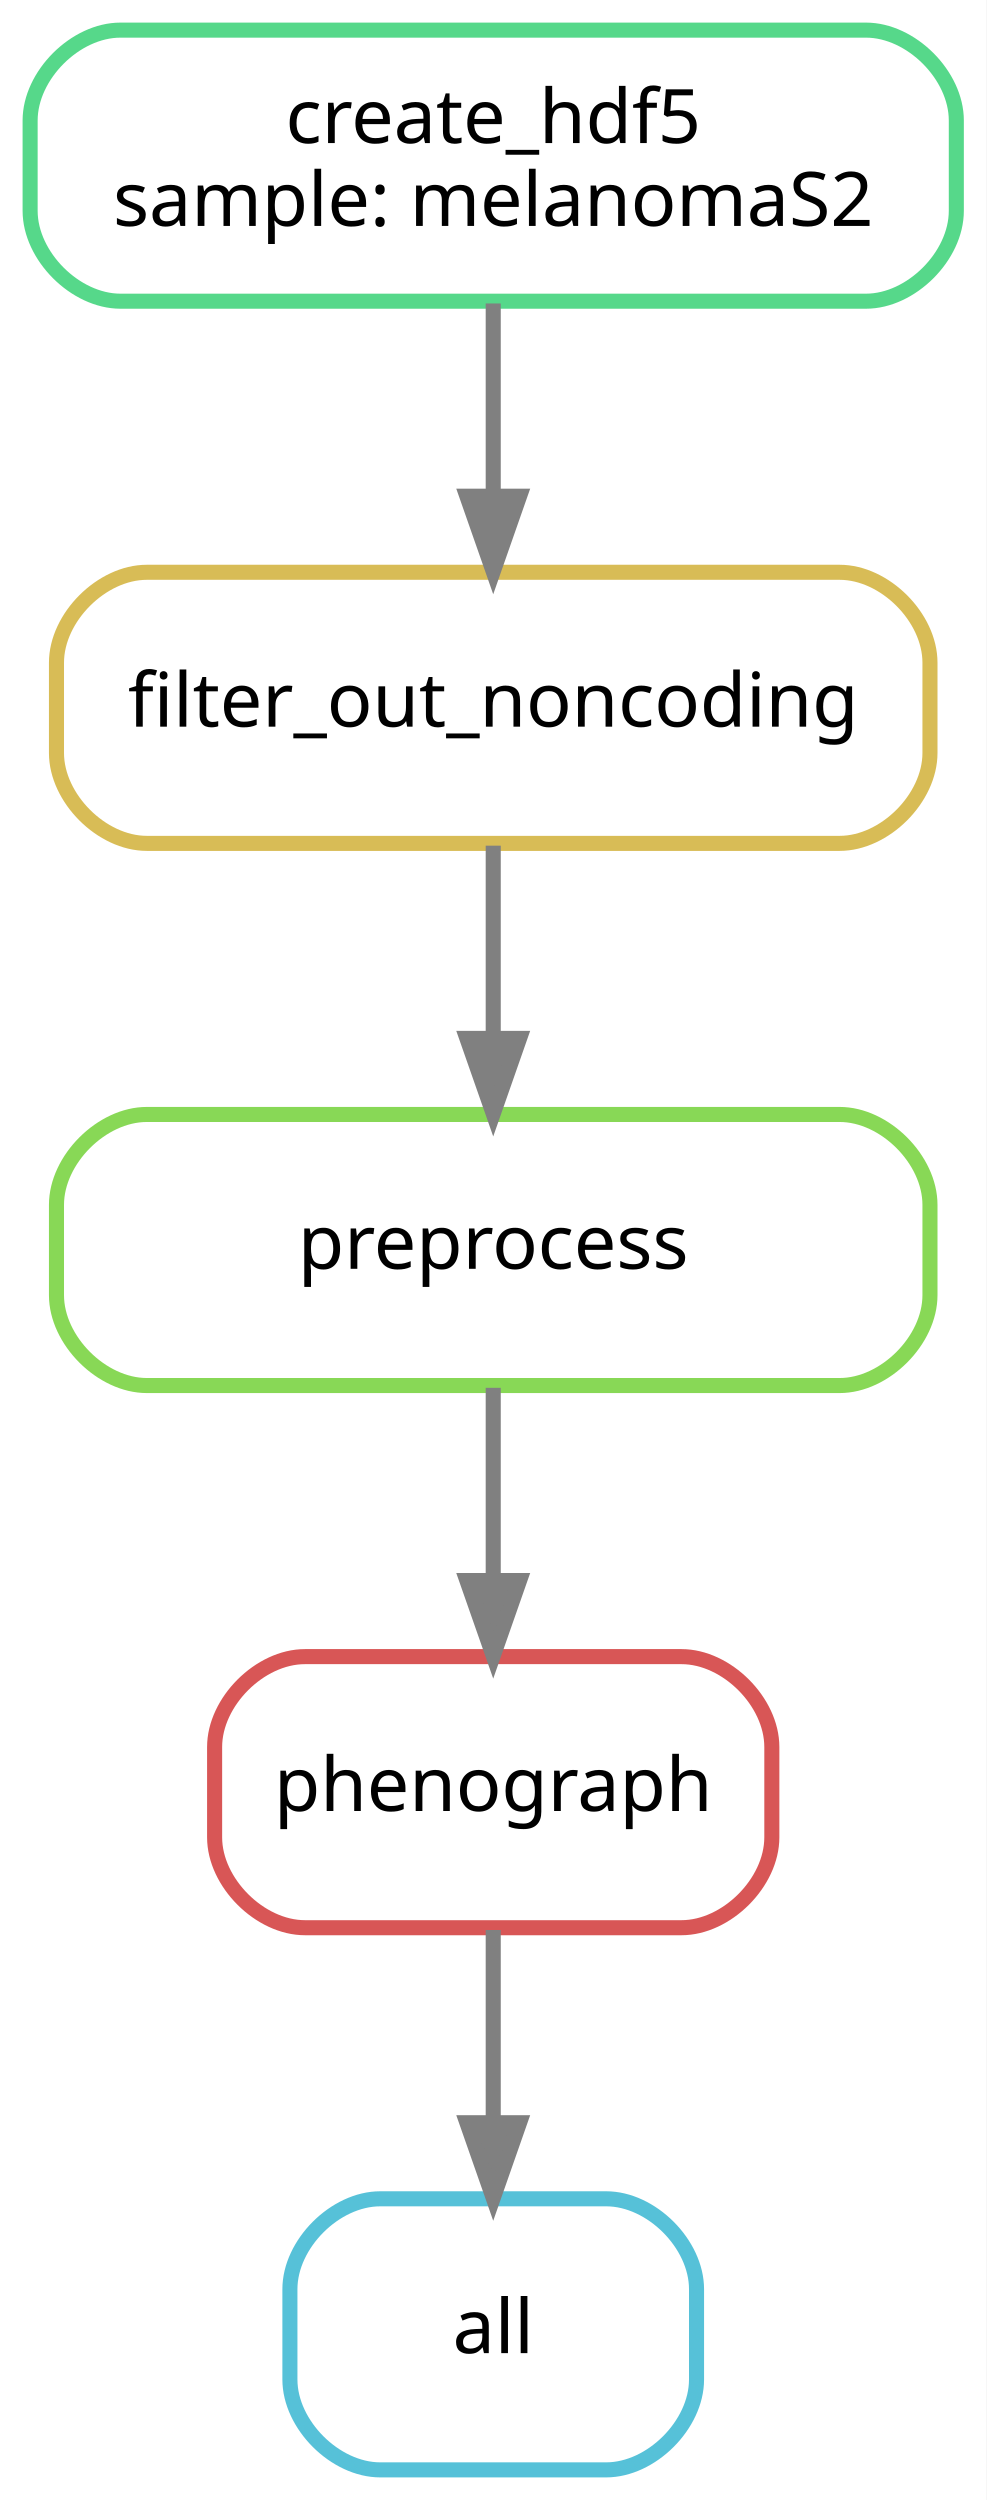
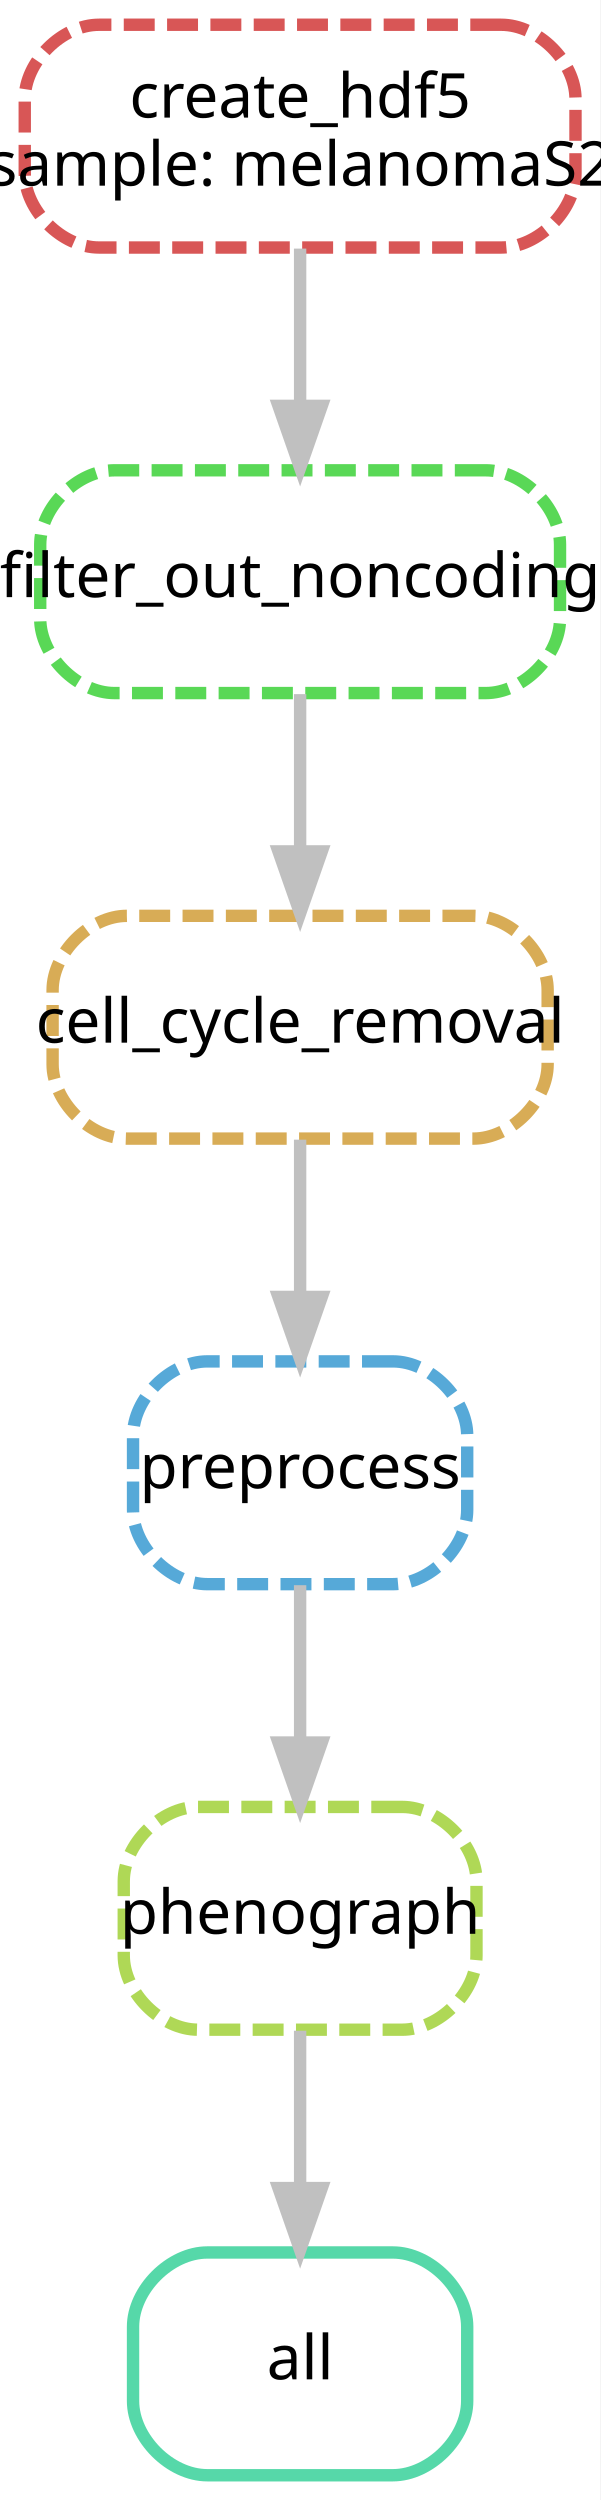
- <svg xmlns="http://www.w3.org/2000/svg" width="131pt" height="332pt" viewBox="0.00 0.00 131.00 332.00">
-   <g id="graph0" class="graph" transform="scale(1 1) rotate(0) translate(4 328)">
-     <polygon fill="white" stroke="none" points="-4,4 -4,-328 127,-328 127,4 -4,4" />
+ <svg xmlns="http://www.w3.org/2000/svg" width="97pt" height="404pt" viewBox="0.00 0.00 97.00 404.00">
+   <g id="graph0" class="graph" transform="scale(1 1) rotate(0) translate(4 400)">
+     <polygon fill="#ffffff" stroke="transparent" points="-4,4 -4,-400 93,-400 93,4 -4,4" />
    <g id="node1" class="node">
-       <path fill="none" stroke="#56c1d8" stroke-width="2" d="M76.5,-36C76.5,-36 46.5,-36 46.5,-36 40.5,-36 34.5,-30 34.5,-24 34.5,-24 34.5,-12 34.5,-12 34.5,-6 40.5,-0 46.5,-0 46.5,-0 76.5,-0 76.5,-0 82.5,-0 88.5,-6 88.5,-12 88.5,-12 88.5,-24 88.5,-24 88.5,-30 82.5,-36 76.5,-36" />
-       <text text-anchor="middle" x="61.5" y="-15.5" font-family="sans" font-size="10.00">all</text>
+       <path fill="none" stroke="#56d8a9" stroke-width="2" d="M59.5,-36C59.5,-36 29.5,-36 29.5,-36 23.5,-36 17.5,-30 17.5,-24 17.5,-24 17.5,-12 17.5,-12 17.5,-6 23.5,0 29.5,0 29.5,0 59.5,0 59.5,0 65.5,0 71.5,-6 71.5,-12 71.5,-12 71.5,-24 71.5,-24 71.5,-30 65.5,-36 59.5,-36" />
+       <text text-anchor="middle" x="44.5" y="-15.5" font-family="sans" font-size="10.00" fill="#000000">all</text>
    </g>
    <g id="node2" class="node">
-       <path fill="none" stroke="#d85656" stroke-width="2" d="M86.5,-108C86.5,-108 36.5,-108 36.5,-108 30.5,-108 24.5,-102 24.5,-96 24.5,-96 24.5,-84 24.5,-84 24.5,-78 30.5,-72 36.5,-72 36.5,-72 86.5,-72 86.5,-72 92.5,-72 98.5,-78 98.5,-84 98.5,-84 98.5,-96 98.5,-96 98.5,-102 92.5,-108 86.5,-108" />
-       <text text-anchor="middle" x="61.5" y="-87.5" font-family="sans" font-size="10.00">phenograph</text>
+       <path fill="none" stroke="#afd856" stroke-width="2" stroke-dasharray="5,2" d="M61,-108C61,-108 28,-108 28,-108 22,-108 16,-102 16,-96 16,-96 16,-84 16,-84 16,-78 22,-72 28,-72 28,-72 61,-72 61,-72 67,-72 73,-78 73,-84 73,-84 73,-96 73,-96 73,-102 67,-108 61,-108" />
+       <text text-anchor="middle" x="44.5" y="-87.5" font-family="sans" font-size="10.00" fill="#000000">phenograph</text>
    </g>
    <g id="edge1" class="edge">
-       <path fill="none" stroke="grey" stroke-width="2" d="M61.5,-71.697C61.5,-63.983 61.5,-54.712 61.5,-46.112" />
-       <polygon fill="grey" stroke="grey" stroke-width="2" points="65,-46.104 61.5,-36.104 58,-46.104 65,-46.104" />
+       <path fill="none" stroke="#c0c0c0" stroke-width="2" d="M44.5,-71.831C44.5,-64.131 44.5,-54.974 44.5,-46.417" />
+       <polygon fill="#c0c0c0" stroke="#c0c0c0" stroke-width="2" points="48,-46.413 44.5,-36.413 41,-46.413 48,-46.413" />
    </g>
    <g id="node3" class="node">
-       <path fill="none" stroke="#88d856" stroke-width="2" d="M107.5,-180C107.5,-180 15.5,-180 15.5,-180 9.5,-180 3.5,-174 3.5,-168 3.5,-168 3.5,-156 3.5,-156 3.5,-150 9.5,-144 15.5,-144 15.5,-144 107.5,-144 107.5,-144 113.5,-144 119.5,-150 119.5,-156 119.5,-156 119.5,-168 119.5,-168 119.5,-174 113.5,-180 107.5,-180" />
-       <text text-anchor="middle" x="61.5" y="-159.5" font-family="sans" font-size="10.00">preprocess</text>
+       <path fill="none" stroke="#56a9d8" stroke-width="2" stroke-dasharray="5,2" d="M59.5,-180C59.5,-180 29.5,-180 29.5,-180 23.5,-180 17.5,-174 17.5,-168 17.5,-168 17.5,-156 17.5,-156 17.5,-150 23.5,-144 29.5,-144 29.5,-144 59.5,-144 59.5,-144 65.5,-144 71.5,-150 71.5,-156 71.5,-156 71.5,-168 71.5,-168 71.5,-174 65.5,-180 59.5,-180" />
+       <text text-anchor="middle" x="44.5" y="-159.5" font-family="sans" font-size="10.00" fill="#000000">preprocess</text>
    </g>
    <g id="edge2" class="edge">
-       <path fill="none" stroke="grey" stroke-width="2" d="M61.5,-143.697C61.5,-135.983 61.5,-126.712 61.5,-118.112" />
-       <polygon fill="grey" stroke="grey" stroke-width="2" points="65,-118.104 61.5,-108.104 58,-118.104 65,-118.104" />
+       <path fill="none" stroke="#c0c0c0" stroke-width="2" d="M44.5,-143.831C44.5,-136.131 44.5,-126.974 44.5,-118.417" />
+       <polygon fill="#c0c0c0" stroke="#c0c0c0" stroke-width="2" points="48,-118.413 44.5,-108.413 41,-118.413 48,-118.413" />
    </g>
    <g id="node4" class="node">
-       <path fill="none" stroke="#d8bc56" stroke-width="2" d="M107.5,-252C107.5,-252 15.5,-252 15.5,-252 9.5,-252 3.5,-246 3.5,-240 3.5,-240 3.5,-228 3.5,-228 3.5,-222 9.5,-216 15.5,-216 15.5,-216 107.5,-216 107.5,-216 113.5,-216 119.5,-222 119.5,-228 119.5,-228 119.5,-240 119.5,-240 119.5,-246 113.5,-252 107.5,-252" />
-       <text text-anchor="middle" x="61.5" y="-231.5" font-family="sans" font-size="10.00">filter_out_noncoding</text>
+       <path fill="none" stroke="#d8ac56" stroke-width="2" stroke-dasharray="5,2" d="M72.5,-252C72.5,-252 16.5,-252 16.5,-252 10.5,-252 4.5,-246 4.5,-240 4.5,-240 4.5,-228 4.5,-228 4.5,-222 10.5,-216 16.5,-216 16.5,-216 72.5,-216 72.5,-216 78.5,-216 84.5,-222 84.5,-228 84.5,-228 84.5,-240 84.5,-240 84.5,-246 78.5,-252 72.5,-252" />
+       <text text-anchor="middle" x="44.5" y="-231.5" font-family="sans" font-size="10.00" fill="#000000">cell_cycle_removal</text>
    </g>
    <g id="edge3" class="edge">
-       <path fill="none" stroke="grey" stroke-width="2" d="M61.5,-215.697C61.5,-207.983 61.5,-198.712 61.5,-190.112" />
-       <polygon fill="grey" stroke="grey" stroke-width="2" points="65,-190.104 61.5,-180.104 58,-190.104 65,-190.104" />
+       <path fill="none" stroke="#c0c0c0" stroke-width="2" d="M44.5,-215.831C44.5,-208.131 44.5,-198.974 44.5,-190.417" />
+       <polygon fill="#c0c0c0" stroke="#c0c0c0" stroke-width="2" points="48,-190.413 44.5,-180.413 41,-190.413 48,-190.413" />
    </g>
    <g id="node5" class="node">
-       <path fill="none" stroke="#56d88a" stroke-width="2" d="M111,-324C111,-324 12,-324 12,-324 6,-324 0,-318 0,-312 0,-312 0,-300 0,-300 0,-294 6,-288 12,-288 12,-288 111,-288 111,-288 117,-288 123,-294 123,-300 123,-300 123,-312 123,-312 123,-318 117,-324 111,-324" />
-       <text text-anchor="middle" x="61.5" y="-309" font-family="sans" font-size="10.00">create_hdf5</text>
-       <text text-anchor="middle" x="61.5" y="-298" font-family="sans" font-size="10.00">sample: melanomaS2</text>
+       <path fill="none" stroke="#59d856" stroke-width="2" stroke-dasharray="5,2" d="M74.5,-324C74.5,-324 14.5,-324 14.5,-324 8.5,-324 2.5,-318 2.5,-312 2.5,-312 2.5,-300 2.5,-300 2.5,-294 8.5,-288 14.5,-288 14.5,-288 74.5,-288 74.5,-288 80.5,-288 86.5,-294 86.5,-300 86.5,-300 86.5,-312 86.5,-312 86.5,-318 80.5,-324 74.5,-324" />
+       <text text-anchor="middle" x="44.5" y="-303.5" font-family="sans" font-size="10.00" fill="#000000">filter_out_noncoding</text>
    </g>
    <g id="edge4" class="edge">
-       <path fill="none" stroke="grey" stroke-width="2" d="M61.5,-287.697C61.5,-279.983 61.5,-270.712 61.5,-262.112" />
-       <polygon fill="grey" stroke="grey" stroke-width="2" points="65,-262.104 61.5,-252.104 58,-262.104 65,-262.104" />
+       <path fill="none" stroke="#c0c0c0" stroke-width="2" d="M44.5,-287.831C44.5,-280.131 44.5,-270.974 44.5,-262.417" />
+       <polygon fill="#c0c0c0" stroke="#c0c0c0" stroke-width="2" points="48,-262.413 44.5,-252.413 41,-262.413 48,-262.413" />
+     </g>
+     <g id="node6" class="node">
+       <path fill="none" stroke="#d85656" stroke-width="2" stroke-dasharray="5,2" d="M77,-396C77,-396 12,-396 12,-396 6,-396 0,-390 0,-384 0,-384 0,-372 0,-372 0,-366 6,-360 12,-360 12,-360 77,-360 77,-360 83,-360 89,-366 89,-372 89,-372 89,-384 89,-384 89,-390 83,-396 77,-396" />
+       <text text-anchor="middle" x="44.5" y="-381" font-family="sans" font-size="10.00" fill="#000000">create_hdf5</text>
+       <text text-anchor="middle" x="44.5" y="-370" font-family="sans" font-size="10.00" fill="#000000">sample: melanomaS2</text>
+     </g>
+     <g id="edge5" class="edge">
+       <path fill="none" stroke="#c0c0c0" stroke-width="2" d="M44.5,-359.831C44.5,-352.131 44.5,-342.974 44.5,-334.417" />
+       <polygon fill="#c0c0c0" stroke="#c0c0c0" stroke-width="2" points="48,-334.413 44.5,-324.413 41,-334.413 48,-334.413" />
    </g>
  </g>
</svg>
